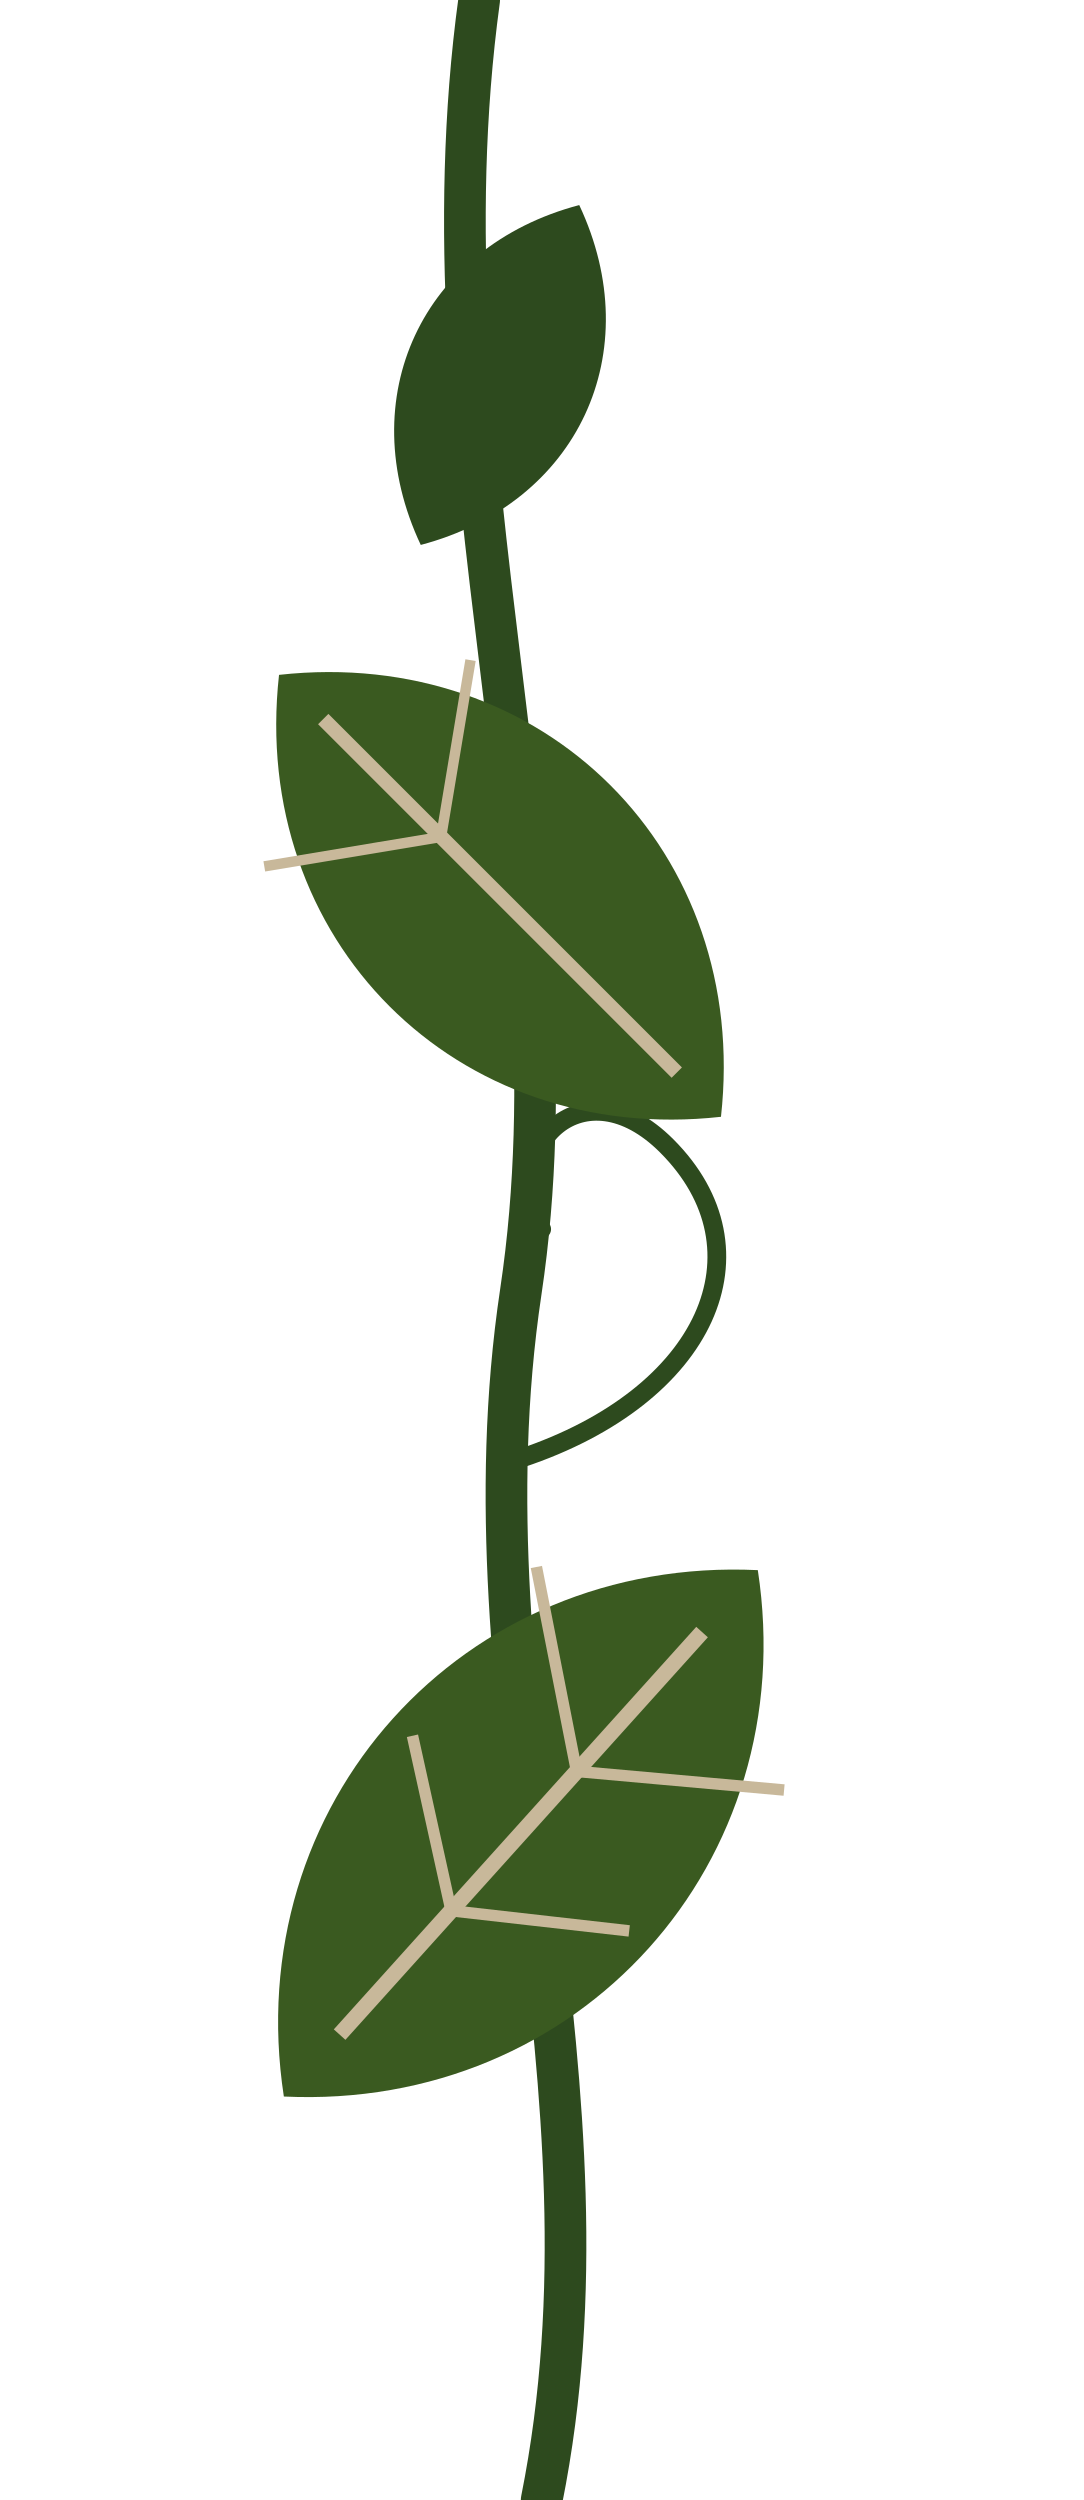
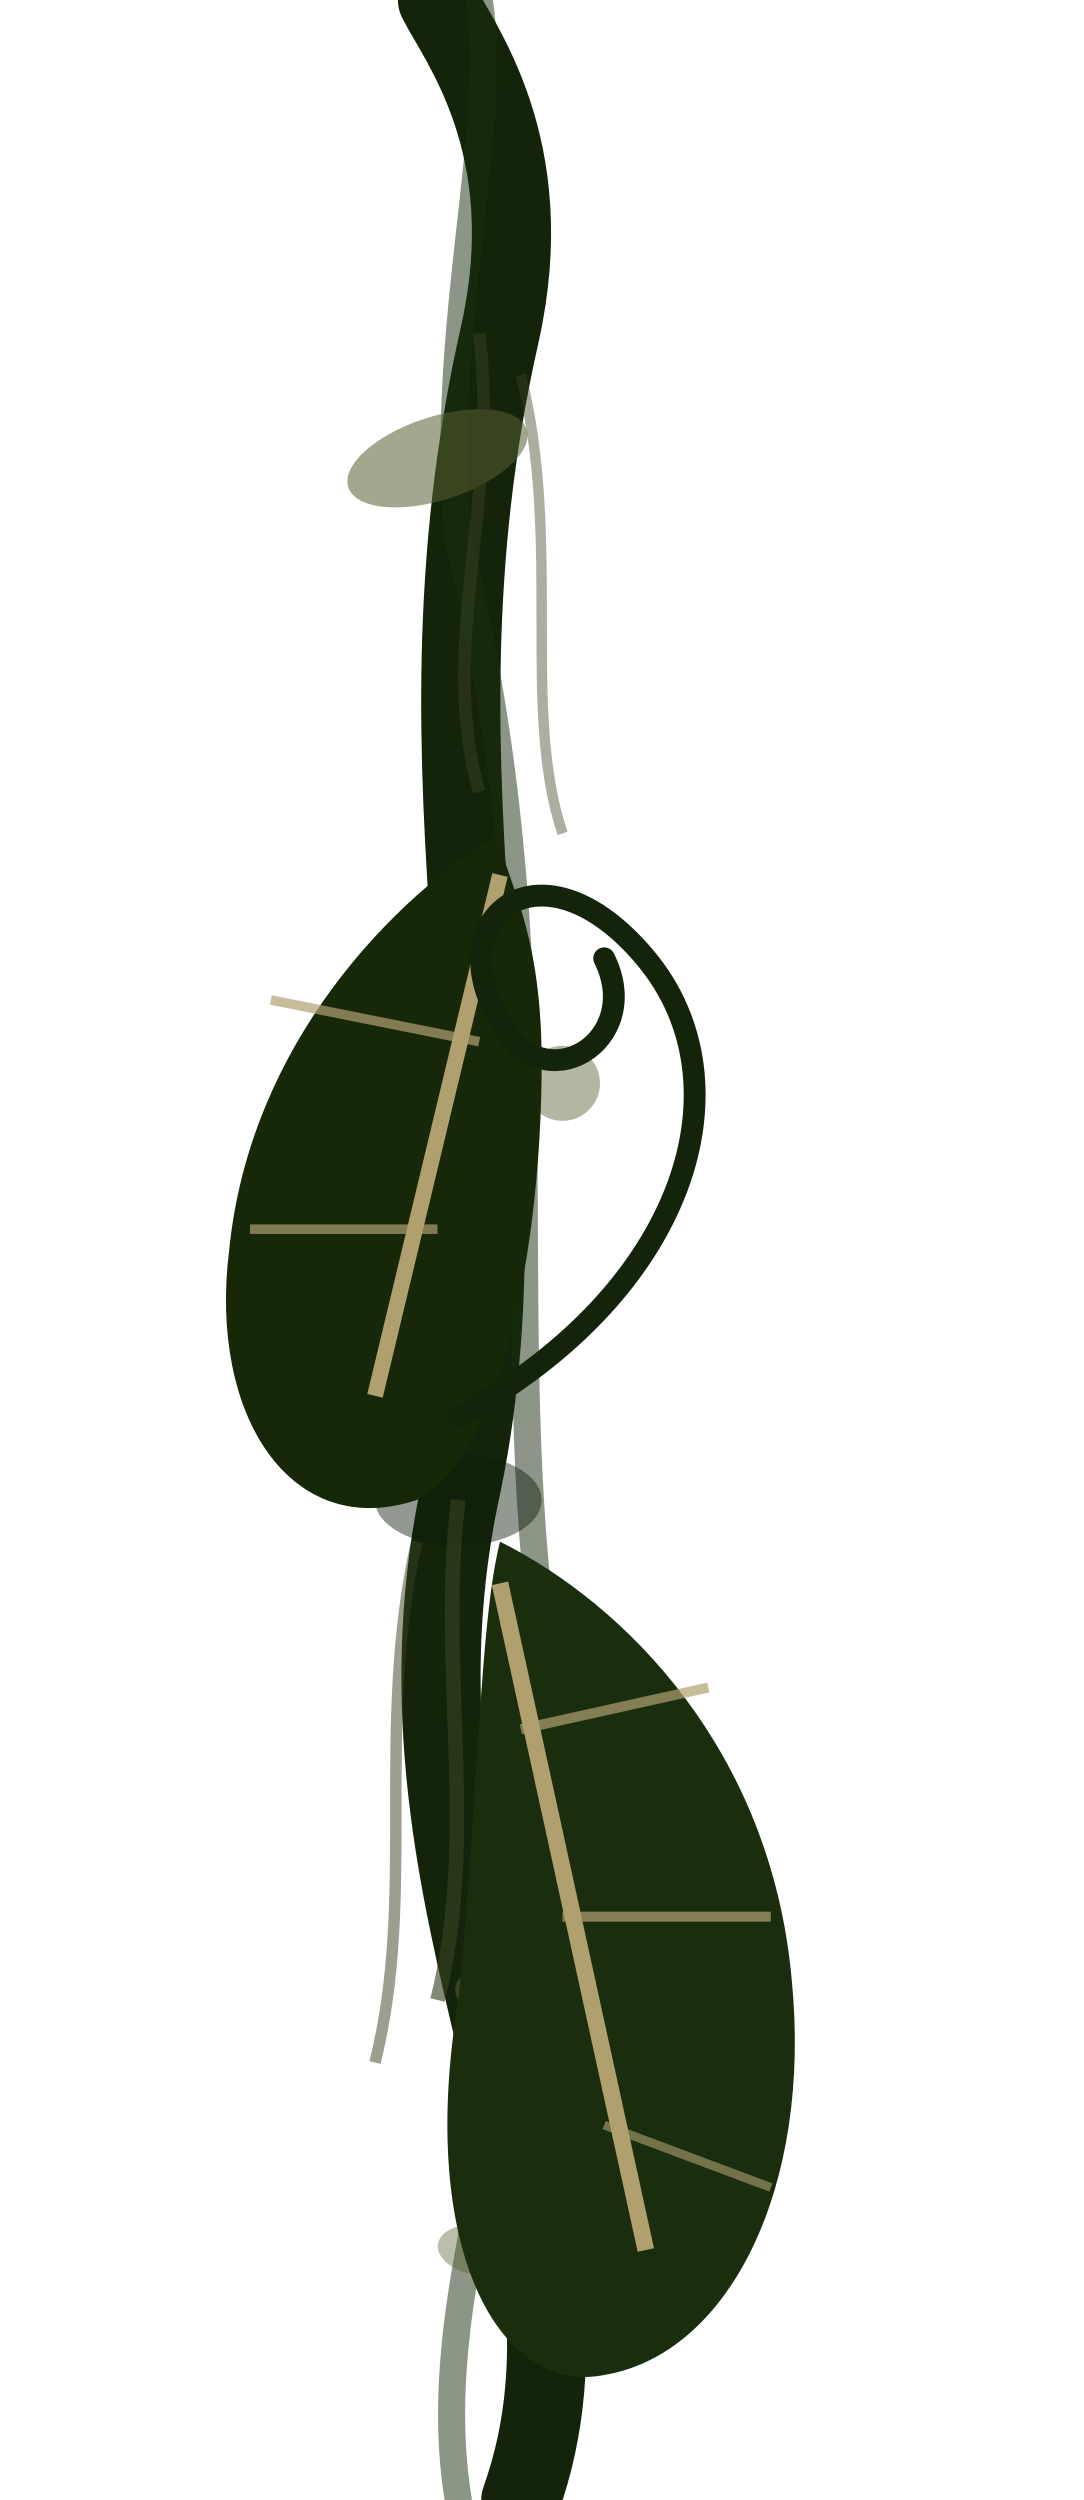
<svg xmlns="http://www.w3.org/2000/svg" viewBox="0 0 52 120">
-   <path d="M26,120 C30,100 22,82 25,62 C28,42 20,22 23,0" stroke="#2d4a1e" stroke-width="2" fill="none" stroke-linecap="round" />
-   <g transform="translate(25,88) rotate(42)" fill="#3a5a20">
-     <path d="M0,-17 C11,-8 11,8 0,17 C-11,8 -11,-8 0,-17Z" />
-     <line x1="0" y1="-13" x2="0" y2="13" stroke="#c8b89a" stroke-width="0.75" />
-     <line x1="0" y1="-4" x2="-8" y2="-10" stroke="#c8b89a" stroke-width="0.55" />
-     <line x1="0" y1="-4" x2="8" y2="-10" stroke="#c8b89a" stroke-width="0.55" />
-     <line x1="0" y1="5" x2="-7" y2="0" stroke="#c8b89a" stroke-width="0.55" />
-     <line x1="0" y1="5" x2="7" y2="0" stroke="#c8b89a" stroke-width="0.55" />
+   <path d="M25,120 C30,106 18,92 22,72 C26,54 19,38 24,16 C26,7 22,2 21,0" stroke="#14240a" stroke-width="3.8" fill="none" stroke-linecap="round" />
+   <path d="M22,120 C20,108 28,95 26,78 C24,62 27,46 22,26 C21,16 24,6 23,0" stroke="#1a2e0e" stroke-width="1.3" fill="none" stroke-linecap="round" opacity="0.5" />
+   <ellipse cx="22" cy="72" rx="4" ry="2.2" fill="#0e1c08" opacity="0.45" />
+   <ellipse cx="21" cy="22" rx="4.5" ry="2" fill="#565e30" opacity="0.55" transform="rotate(-18,21,22)" />
+   <ellipse cx="25" cy="96" rx="3.2" ry="1.6" fill="#606438" opacity="0.50" transform="rotate(12,25,96)" />
+   <circle cx="27" cy="52" r="1.8" fill="#565e30" opacity="0.45" />
+   <circle cx="20" cy="61" r="1.1" fill="#626438" opacity="0.40" />
+   <ellipse cx="23" cy="108" rx="2" ry="1.2" fill="#585c30" opacity="0.40" transform="rotate(8,23,108)" />
+   <g transform="translate(24,74)">
+     <path d="M0,0 C6,3 13,10 14,21 C15,31 11,39 5,40 C0,41 -4,34 -2,22 C-1,12 -1,4 0,0Z" fill="#1a2e0e" />
+     <line x1="0" y1="2" x2="7" y2="34" stroke="#b0a070" stroke-width="0.8" />
+     <line x1="1" y1="9" x2="10" y2="7" stroke="#b0a070" stroke-width="0.48" opacity="0.7" />
+     <line x1="3" y1="18" x2="13" y2="18" stroke="#b0a070" stroke-width="0.48" opacity="0.7" />
+     <line x1="5" y1="28" x2="13" y2="31" stroke="#b0a070" stroke-width="0.42" opacity="0.6" />
  </g>
-   <path d="M25,70 C34,67 37,60 32,55 C28,51 24,55 26,59" stroke="#2d4a1e" stroke-width="0.9" fill="none" stroke-linecap="round" />
-   <g transform="translate(24,43) rotate(-45)" fill="#3a5a20">
-     <path d="M0,-15 C10,-7 10,7 0,15 C-10,7 -10,-7 0,-15Z" />
-     <line x1="0" y1="-12" x2="0" y2="12" stroke="#c8b89a" stroke-width="0.7" />
-     <line x1="0" y1="-4" x2="-7" y2="-9" stroke="#c8b89a" stroke-width="0.5" />
-     <line x1="0" y1="-4" x2="7" y2="-9" stroke="#c8b89a" stroke-width="0.5" />
+   <g transform="translate(24,40)">
+     <path d="M0,0 C-5,3 -12,10 -13,20 C-14,28 -10,34 -4,32 C0,30 2,20 2,11 C2,4 0,2 0,0Z" fill="#162808" />
+     <line x1="0" y1="2" x2="-6" y2="27" stroke="#b0a070" stroke-width="0.76" />
+     <line x1="-1" y1="10" x2="-11" y2="8" stroke="#b0a070" stroke-width="0.46" opacity="0.7" />
+     <line x1="-3" y1="19" x2="-12" y2="19" stroke="#b0a070" stroke-width="0.46" opacity="0.68" />
  </g>
-   <g transform="translate(24,18) rotate(25)" fill="#2d4a1e">
-     <path d="M0,-9 C6,-4 6,4 0,9 C-6,4 -6,-4 0,-9Z" />
-   </g>
+   <path d="M22,72 C21,80 23,88 21,96" stroke="#364020" stroke-width="0.7" fill="none" opacity="0.62" />
+   <path d="M20,74 C18,83 20,91 18,99" stroke="#364020" stroke-width="0.55" fill="none" opacity="0.50" />
+   <path d="M23,16 C24,24 21,31 23,38" stroke="#364020" stroke-width="0.60" fill="none" opacity="0.52" />
+   <path d="M25,18 C27,26 25,34 27,40" stroke="#364020" stroke-width="0.50" fill="none" opacity="0.42" />
+   <path d="M22,68 C33,62 36,52 31,46 C26,40 21,44 24,49 C26,53 31,50 29,46" stroke="#14240a" stroke-width="1.05" fill="none" stroke-linecap="round" />
</svg>
